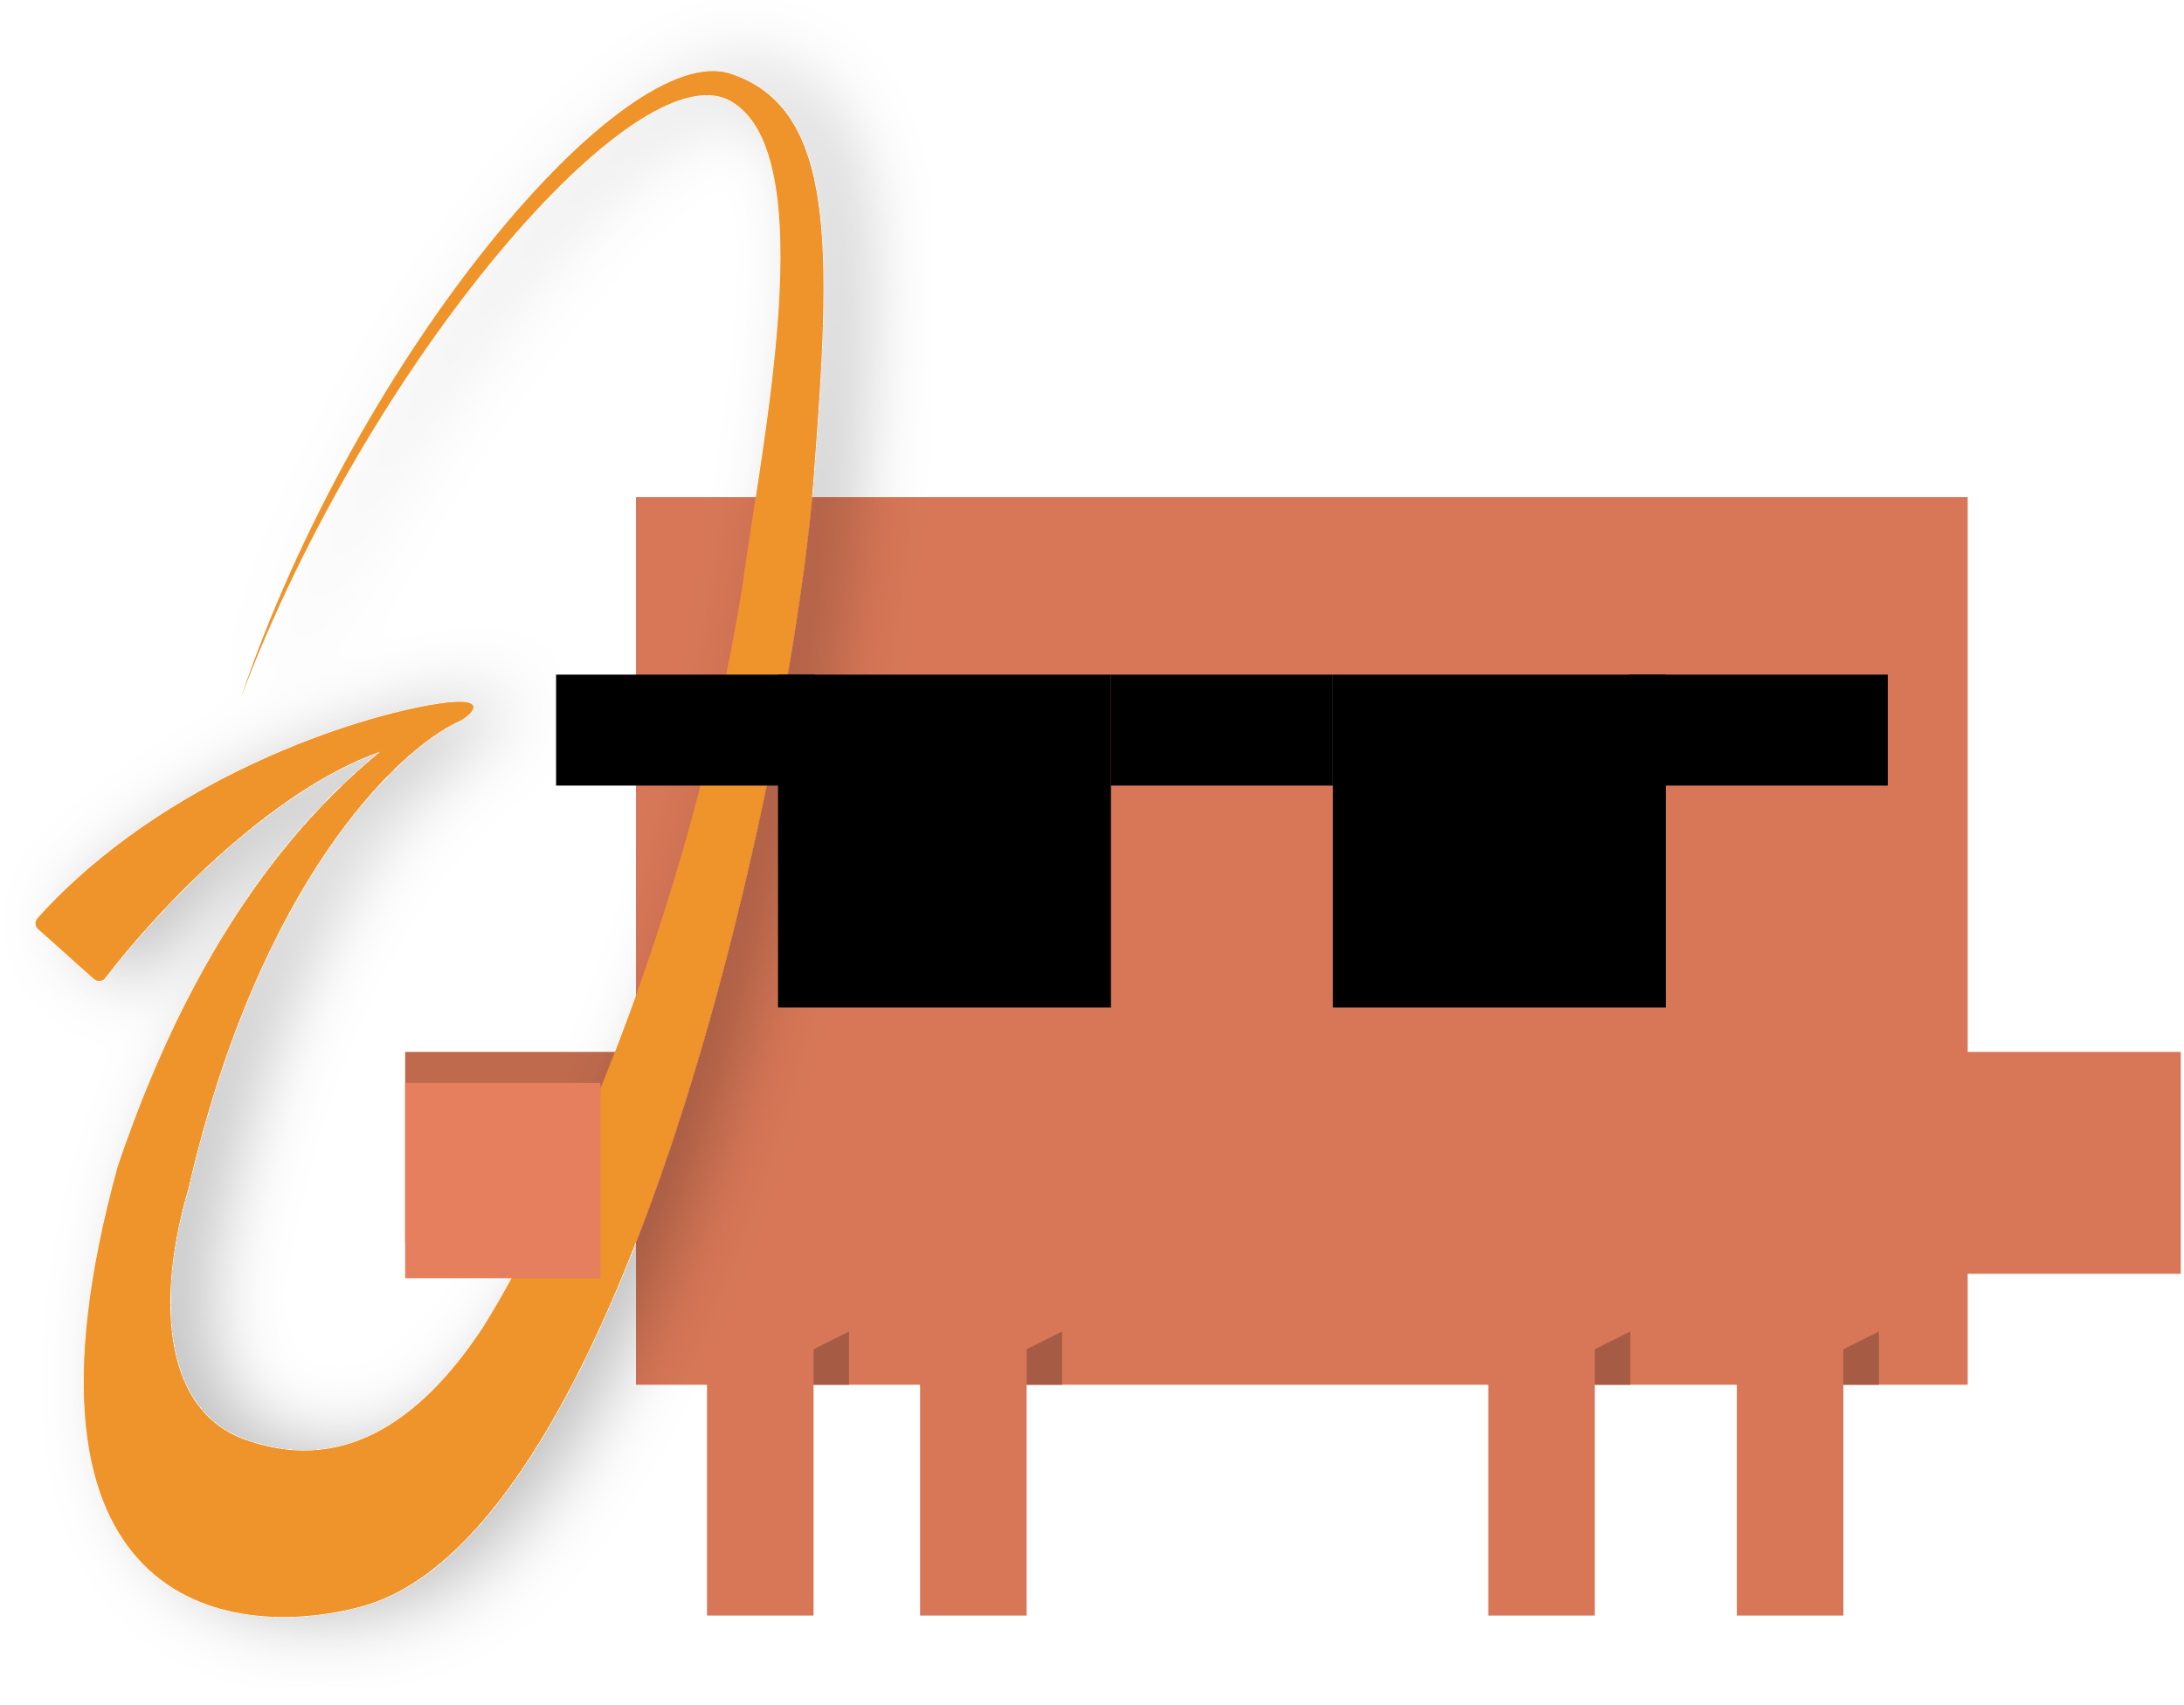
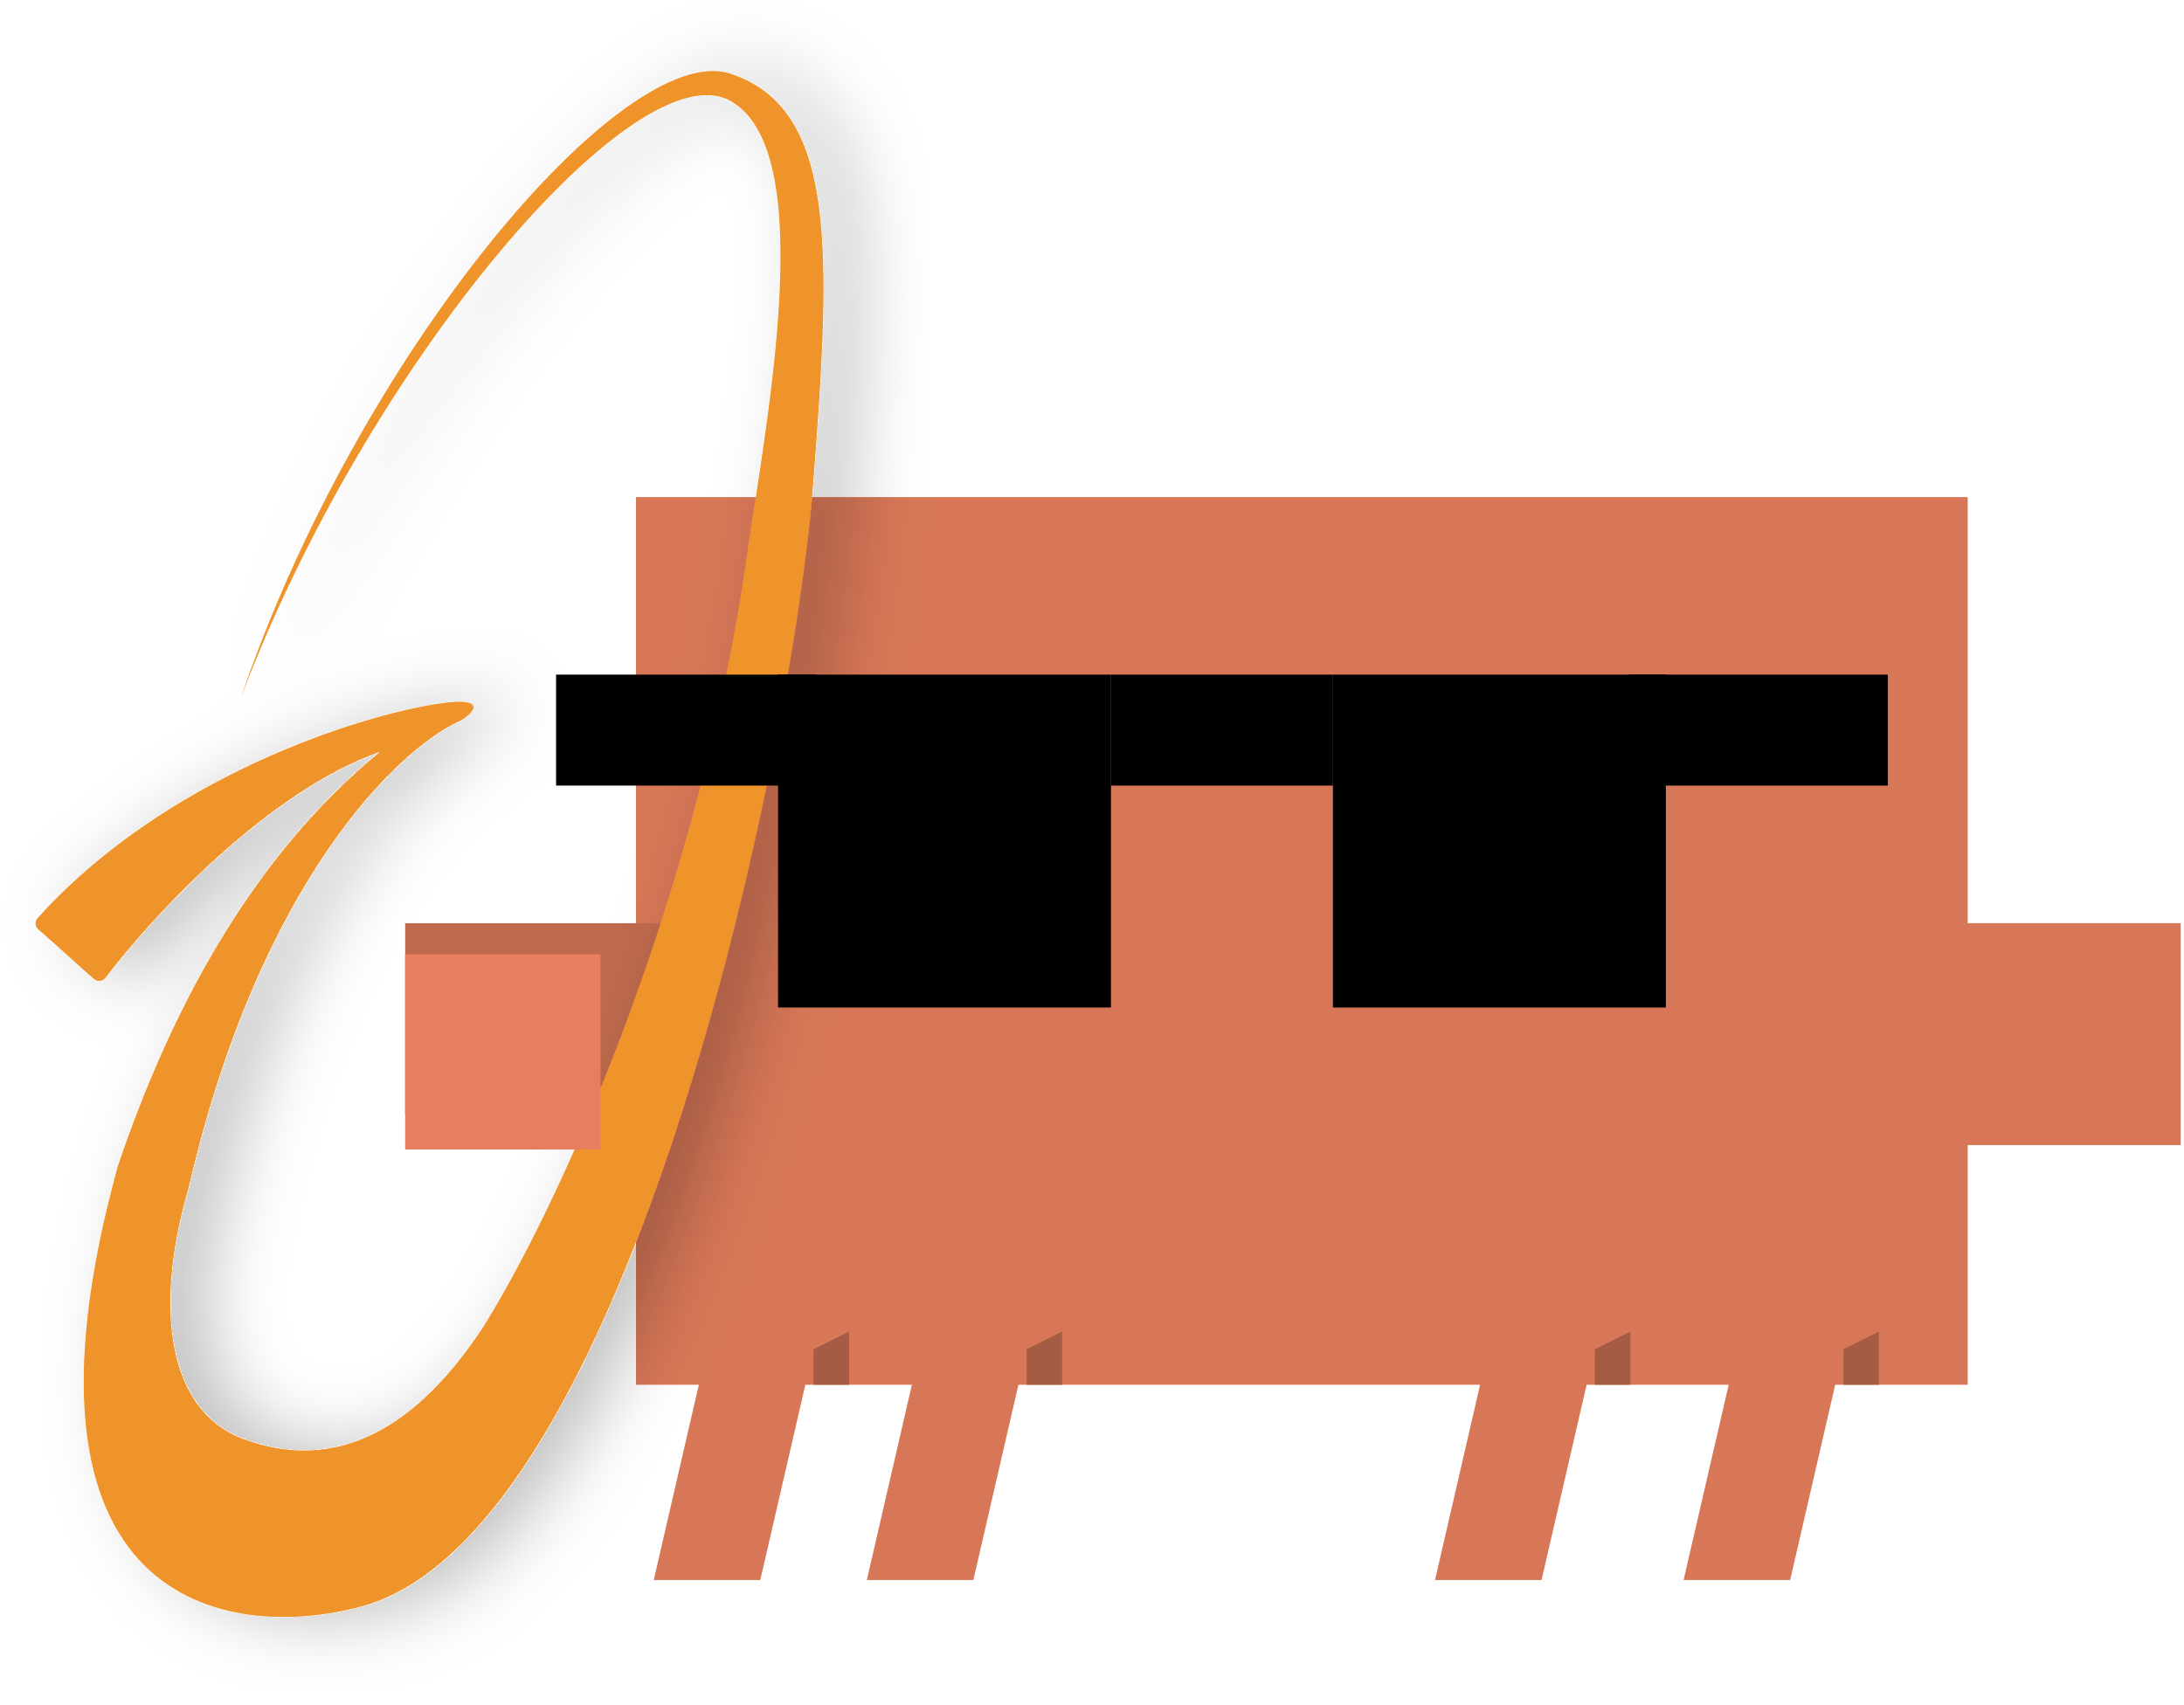
<svg xmlns="http://www.w3.org/2000/svg" width="123" height="96" viewBox="0 0 123 96" fill="none">
  <path d="M110.818 28H35.818V78H110.818V28Z" fill="#D77757" />
-   <path d="M38.443 59.25H22.818V70H35.318L38.443 59.25Z" fill="#BF6A4D" />
-   <path d="M122.818 59.25H107.193V71.75H122.818V59.25Z" fill="#D77757" />
-   <g filter="url(#filter0_d_19377_7614)">
+   <path d="M38.443 52H22.818V62.75H35.318L38.443 52Z" fill="#BF6A4D" />
+   <path d="M122.818 52H107.193V64.5H122.818V52Z" fill="#D77757" />
+   <g filter="url(#filter0_d_19379_7703)">
    <path d="M6.629 65.705L6.621 65.73C-0.182 90.5 12.818 92.5 20.318 90.5C35.419 86.473 44.638 42.341 45.818 27C46.818 14 47.117 6.117 41.14 4.15C35.163 2.183 20.155 19.862 13.563 39.309C20.704 20.411 35.867 2.722 41.14 5.688C46.414 8.655 42.852 25.192 41.818 33C38.79 51.872 31.393 68.052 27.216 74.738C23.589 80.26 19.064 83.13 13.563 81C9.081 79.179 8.867 72.903 10.601 66.99L10.608 66.97C14.572 49.721 22.388 42.201 25.868 40.627C26.418 40.379 27.846 39.155 24.66 39.639C20.151 40.324 9.248 43.781 2.11 51.722C1.948 51.903 1.968 52.182 2.15 52.342C3.402 53.438 4.05 54.058 5.293 55.147C5.486 55.316 5.781 55.286 5.936 55.082C8.647 51.532 15.085 44.575 21.408 42.341C14.14 48.29 9.57 56.993 6.629 65.705Z" fill="#EF942B" />
  </g>
-   <path d="M33.818 61H22.818V72H33.818V61Z" fill="#E67F5D" />
+   <path d="M33.818 53.75H22.818V64.75H33.818V53.75Z" fill="#E67F5D" />
  <path d="M62.568 38H43.818V56.75H62.568V38Z" fill="black" />
  <path d="M93.818 38H75.068V56.75H93.818V38Z" fill="black" />
  <path d="M75.068 44.25V38H62.568V44.25H75.068Z" fill="black" />
  <path d="M106.318 44.25V38H91.735V44.25H106.318Z" fill="black" />
-   <path d="M45.901 44.25V38H31.318V44.25H45.901Z" fill="black" />
-   <path d="M103.818 76H97.818V91H103.818V76Z" fill="#D77757" />
+   <path d="M45.902 44.25V38H31.318V44.25H45.902Z" fill="black" />
+   <path d="M103.818 76H97.818L94.818 89H100.818L103.818 76Z" fill="#D77757" />
  <path d="M105.818 75H99.818L97.818 76H103.818L105.818 75Z" fill="#D77757" />
  <path d="M105.818 78V75L103.818 76V78H105.818Z" fill="#A65C44" />
-   <path d="M89.818 76H83.818V91H89.818V76Z" fill="#D77757" />
+   <path d="M89.818 76H83.818L80.818 89H86.818L89.818 76Z" fill="#D77757" />
  <path d="M91.818 75H85.818L83.818 76H89.818L91.818 75Z" fill="#D77757" />
  <path d="M91.818 78V75L89.818 76V78H91.818Z" fill="#A65C44" />
-   <path d="M57.818 76H51.818V91H57.818V76Z" fill="#D77757" />
  <path d="M59.818 75H53.818L51.818 76H57.818L59.818 75Z" fill="#D77757" />
  <path d="M59.818 78V75L57.818 76V78H59.818Z" fill="#A65C44" />
-   <path d="M45.818 76H39.818V91H45.818V76Z" fill="#D77757" />
+   <path d="M57.818 76H51.818L48.818 89H54.818L57.818 76Z" fill="#D77757" />
  <path d="M47.818 75H41.818L39.818 76H45.818L47.818 75Z" fill="#D77757" />
  <path d="M47.818 78V75L45.818 76V78H47.818Z" fill="#A65C44" />
+   <path d="M45.818 76H39.818L36.818 89H42.818L45.818 76Z" fill="#D77757" />
  <defs>
-     <filter id="filter0_d_19377_7614" x="0" y="0" width="52.38" height="95.082" filterUnits="userSpaceOnUse" color-interpolation-filters="sRGB">
+     <filter id="filter0_d_19379_7703" x="0" y="0" width="52.38" height="95.082" filterUnits="userSpaceOnUse" color-interpolation-filters="sRGB">
      <feFlood flood-opacity="0" result="BackgroundImageFix" />
      <feColorMatrix in="SourceAlpha" type="matrix" values="0 0 0 0 0 0 0 0 0 0 0 0 0 0 0 0 0 0 127 0" result="hardAlpha" />
      <feOffset dx="2" />
      <feGaussianBlur stdDeviation="2" />
      <feComposite in2="hardAlpha" operator="out" />
      <feColorMatrix type="matrix" values="0 0 0 0 0 0 0 0 0 0 0 0 0 0 0 0 0 0 0.25 0" />
-       <feBlend mode="normal" in2="BackgroundImageFix" result="effect1_dropShadow_19377_7614" />
-       <feBlend mode="normal" in="SourceGraphic" in2="effect1_dropShadow_19377_7614" result="shape" />
+       <feBlend mode="normal" in2="BackgroundImageFix" result="effect1_dropShadow_19379_7703" />
+       <feBlend mode="normal" in="SourceGraphic" in2="effect1_dropShadow_19379_7703" result="shape" />
    </filter>
  </defs>
</svg>
